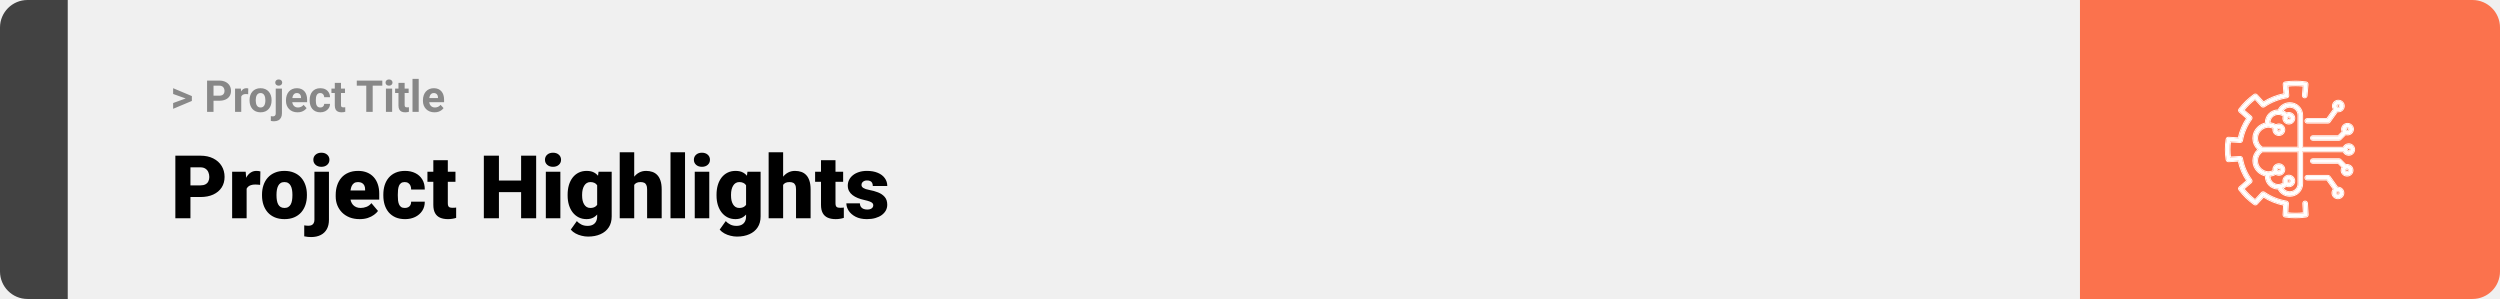
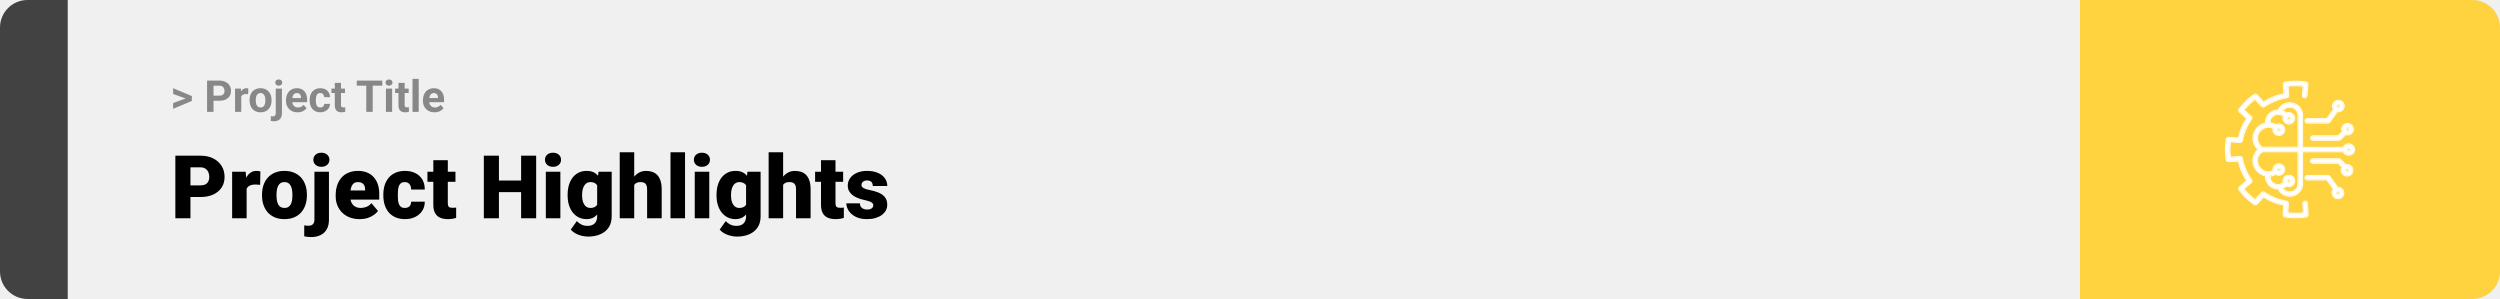
<svg xmlns="http://www.w3.org/2000/svg" width="1363" height="163" viewBox="0 0 1363 163" fill="none">
  <path d="M0 15C0 6.716 6.716 0 15 0H37V163H15C6.716 163 0 156.284 0 148V15Z" fill="#424242" />
  <rect width="1097" height="163" transform="translate(37)" fill="#F0F0F0" />
  <path d="M101.906 53.922L94.394 51.238V48.086L104.602 52.375V54.637L101.906 53.922ZM94.394 56.172L101.918 53.43L104.602 52.785V55.035L94.394 59.324V56.172ZM119.543 54.918H115.195V52.176H119.543C120.215 52.176 120.762 52.066 121.184 51.848C121.605 51.621 121.914 51.309 122.109 50.91C122.305 50.512 122.402 50.062 122.402 49.562C122.402 49.055 122.305 48.582 122.109 48.145C121.914 47.707 121.605 47.355 121.184 47.09C120.762 46.824 120.215 46.691 119.543 46.691H116.414V61H112.898V43.938H119.543C120.879 43.938 122.023 44.18 122.977 44.664C123.938 45.141 124.672 45.801 125.18 46.645C125.688 47.488 125.941 48.453 125.941 49.539C125.941 50.641 125.688 51.594 125.18 52.398C124.672 53.203 123.938 53.824 122.977 54.262C122.023 54.699 120.879 54.918 119.543 54.918ZM131.531 51.086V61H128.156V48.32H131.332L131.531 51.086ZM135.352 48.238L135.293 51.367C135.129 51.344 134.93 51.324 134.695 51.309C134.469 51.285 134.262 51.273 134.074 51.273C133.598 51.273 133.184 51.336 132.832 51.461C132.488 51.578 132.199 51.754 131.965 51.988C131.738 52.223 131.566 52.508 131.449 52.844C131.34 53.18 131.277 53.562 131.262 53.992L130.582 53.781C130.582 52.961 130.664 52.207 130.828 51.52C130.992 50.824 131.23 50.219 131.543 49.703C131.863 49.188 132.254 48.789 132.715 48.508C133.176 48.227 133.703 48.086 134.297 48.086C134.484 48.086 134.676 48.102 134.871 48.133C135.066 48.156 135.227 48.191 135.352 48.238ZM136.055 54.789V54.543C136.055 53.613 136.188 52.758 136.453 51.977C136.719 51.188 137.105 50.504 137.613 49.926C138.121 49.348 138.746 48.898 139.488 48.578C140.23 48.25 141.082 48.086 142.043 48.086C143.004 48.086 143.859 48.25 144.609 48.578C145.359 48.898 145.988 49.348 146.496 49.926C147.012 50.504 147.402 51.188 147.668 51.977C147.934 52.758 148.066 53.613 148.066 54.543V54.789C148.066 55.711 147.934 56.566 147.668 57.355C147.402 58.137 147.012 58.82 146.496 59.406C145.988 59.984 145.363 60.434 144.621 60.754C143.879 61.074 143.027 61.234 142.066 61.234C141.105 61.234 140.25 61.074 139.5 60.754C138.758 60.434 138.129 59.984 137.613 59.406C137.105 58.82 136.719 58.137 136.453 57.355C136.188 56.566 136.055 55.711 136.055 54.789ZM139.43 54.543V54.789C139.43 55.32 139.477 55.816 139.57 56.277C139.664 56.738 139.812 57.145 140.016 57.496C140.227 57.84 140.5 58.109 140.836 58.305C141.172 58.5 141.582 58.598 142.066 58.598C142.535 58.598 142.938 58.5 143.273 58.305C143.609 58.109 143.879 57.84 144.082 57.496C144.285 57.145 144.434 56.738 144.527 56.277C144.629 55.816 144.68 55.32 144.68 54.789V54.543C144.68 54.027 144.629 53.543 144.527 53.09C144.434 52.629 144.281 52.223 144.07 51.871C143.867 51.512 143.598 51.23 143.262 51.027C142.926 50.824 142.52 50.723 142.043 50.723C141.566 50.723 141.16 50.824 140.824 51.027C140.496 51.23 140.227 51.512 140.016 51.871C139.812 52.223 139.664 52.629 139.57 53.09C139.477 53.543 139.43 54.027 139.43 54.543ZM150.328 48.32H153.715V61.762C153.715 62.699 153.543 63.492 153.199 64.141C152.855 64.789 152.359 65.281 151.711 65.617C151.062 65.953 150.277 66.121 149.355 66.121C149.066 66.121 148.785 66.106 148.512 66.074C148.23 66.043 147.941 65.992 147.645 65.922L147.656 63.332C147.844 63.363 148.027 63.387 148.207 63.402C148.379 63.426 148.555 63.438 148.734 63.438C149.086 63.438 149.379 63.379 149.613 63.262C149.848 63.145 150.023 62.961 150.141 62.711C150.266 62.469 150.328 62.152 150.328 61.762V48.32ZM150.059 45.016C150.059 44.523 150.23 44.117 150.574 43.797C150.926 43.477 151.387 43.316 151.957 43.316C152.535 43.316 152.996 43.477 153.34 43.797C153.684 44.117 153.855 44.523 153.855 45.016C153.855 45.508 153.684 45.914 153.34 46.234C152.996 46.555 152.535 46.715 151.957 46.715C151.387 46.715 150.926 46.555 150.574 46.234C150.23 45.914 150.059 45.508 150.059 45.016ZM162.234 61.234C161.25 61.234 160.367 61.078 159.586 60.766C158.805 60.445 158.141 60.004 157.594 59.441C157.055 58.879 156.641 58.227 156.352 57.484C156.062 56.734 155.918 55.938 155.918 55.094V54.625C155.918 53.664 156.055 52.785 156.328 51.988C156.602 51.191 156.992 50.5 157.5 49.914C158.016 49.328 158.641 48.879 159.375 48.566C160.109 48.246 160.938 48.086 161.859 48.086C162.758 48.086 163.555 48.234 164.25 48.531C164.945 48.828 165.527 49.25 165.996 49.797C166.473 50.344 166.832 51 167.074 51.766C167.316 52.523 167.438 53.367 167.438 54.297V55.703H157.359V53.453H164.121V53.195C164.121 52.727 164.035 52.309 163.863 51.941C163.699 51.566 163.449 51.27 163.113 51.051C162.777 50.832 162.348 50.723 161.824 50.723C161.379 50.723 160.996 50.82 160.676 51.016C160.355 51.211 160.094 51.484 159.891 51.836C159.695 52.188 159.547 52.602 159.445 53.078C159.352 53.547 159.305 54.062 159.305 54.625V55.094C159.305 55.602 159.375 56.07 159.516 56.5C159.664 56.93 159.871 57.301 160.137 57.613C160.41 57.926 160.738 58.168 161.121 58.34C161.512 58.512 161.953 58.598 162.445 58.598C163.055 58.598 163.621 58.48 164.145 58.246C164.676 58.004 165.133 57.641 165.516 57.156L167.156 58.938C166.891 59.32 166.527 59.688 166.066 60.039C165.613 60.391 165.066 60.68 164.426 60.906C163.785 61.125 163.055 61.234 162.234 61.234ZM174.598 58.598C175.012 58.598 175.379 58.52 175.699 58.363C176.02 58.199 176.27 57.973 176.449 57.684C176.637 57.387 176.734 57.039 176.742 56.641H179.918C179.91 57.531 179.672 58.324 179.203 59.02C178.734 59.707 178.105 60.25 177.316 60.648C176.527 61.039 175.645 61.234 174.668 61.234C173.684 61.234 172.824 61.07 172.09 60.742C171.363 60.414 170.758 59.961 170.273 59.383C169.789 58.797 169.426 58.117 169.184 57.344C168.941 56.562 168.82 55.727 168.82 54.836V54.496C168.82 53.598 168.941 52.762 169.184 51.988C169.426 51.207 169.789 50.527 170.273 49.949C170.758 49.363 171.363 48.906 172.09 48.578C172.816 48.25 173.668 48.086 174.645 48.086C175.684 48.086 176.594 48.285 177.375 48.684C178.164 49.082 178.781 49.652 179.227 50.395C179.68 51.129 179.91 52 179.918 53.008H176.742C176.734 52.586 176.645 52.203 176.473 51.859C176.309 51.516 176.066 51.242 175.746 51.039C175.434 50.828 175.047 50.723 174.586 50.723C174.094 50.723 173.691 50.828 173.379 51.039C173.066 51.242 172.824 51.523 172.652 51.883C172.48 52.234 172.359 52.637 172.289 53.09C172.227 53.535 172.195 54.004 172.195 54.496V54.836C172.195 55.328 172.227 55.801 172.289 56.254C172.352 56.707 172.469 57.109 172.641 57.461C172.82 57.812 173.066 58.09 173.379 58.293C173.691 58.496 174.098 58.598 174.598 58.598ZM188.086 48.32V50.711H180.703V48.32H188.086ZM182.531 45.191H185.906V57.18C185.906 57.547 185.953 57.828 186.047 58.023C186.148 58.219 186.297 58.355 186.492 58.434C186.688 58.504 186.934 58.539 187.23 58.539C187.441 58.539 187.629 58.531 187.793 58.516C187.965 58.492 188.109 58.469 188.227 58.445L188.238 60.93C187.949 61.023 187.637 61.098 187.301 61.152C186.965 61.207 186.594 61.234 186.188 61.234C185.445 61.234 184.797 61.113 184.242 60.871C183.695 60.621 183.273 60.223 182.977 59.676C182.68 59.129 182.531 58.41 182.531 57.52V45.191ZM203.191 43.938V61H199.688V43.938H203.191ZM208.441 43.938V46.691H194.52V43.938H208.441ZM213.797 48.32V61H210.41V48.32H213.797ZM210.199 45.016C210.199 44.523 210.371 44.117 210.715 43.797C211.059 43.477 211.52 43.316 212.098 43.316C212.668 43.316 213.125 43.477 213.469 43.797C213.82 44.117 213.996 44.523 213.996 45.016C213.996 45.508 213.82 45.914 213.469 46.234C213.125 46.555 212.668 46.715 212.098 46.715C211.52 46.715 211.059 46.555 210.715 46.234C210.371 45.914 210.199 45.508 210.199 45.016ZM222.797 48.32V50.711H215.414V48.32H222.797ZM217.242 45.191H220.617V57.18C220.617 57.547 220.664 57.828 220.758 58.023C220.859 58.219 221.008 58.355 221.203 58.434C221.398 58.504 221.645 58.539 221.941 58.539C222.152 58.539 222.34 58.531 222.504 58.516C222.676 58.492 222.82 58.469 222.938 58.445L222.949 60.93C222.66 61.023 222.348 61.098 222.012 61.152C221.676 61.207 221.305 61.234 220.898 61.234C220.156 61.234 219.508 61.113 218.953 60.871C218.406 60.621 217.984 60.223 217.688 59.676C217.391 59.129 217.242 58.41 217.242 57.52V45.191ZM228.281 43V61H224.895V43H228.281ZM236.906 61.234C235.922 61.234 235.039 61.078 234.258 60.766C233.477 60.445 232.812 60.004 232.266 59.441C231.727 58.879 231.312 58.227 231.023 57.484C230.734 56.734 230.59 55.938 230.59 55.094V54.625C230.59 53.664 230.727 52.785 231 51.988C231.273 51.191 231.664 50.5 232.172 49.914C232.688 49.328 233.312 48.879 234.047 48.566C234.781 48.246 235.609 48.086 236.531 48.086C237.43 48.086 238.227 48.234 238.922 48.531C239.617 48.828 240.199 49.25 240.668 49.797C241.145 50.344 241.504 51 241.746 51.766C241.988 52.523 242.109 53.367 242.109 54.297V55.703H232.031V53.453H238.793V53.195C238.793 52.727 238.707 52.309 238.535 51.941C238.371 51.566 238.121 51.27 237.785 51.051C237.449 50.832 237.02 50.723 236.496 50.723C236.051 50.723 235.668 50.82 235.348 51.016C235.027 51.211 234.766 51.484 234.562 51.836C234.367 52.188 234.219 52.602 234.117 53.078C234.023 53.547 233.977 54.062 233.977 54.625V55.094C233.977 55.602 234.047 56.07 234.188 56.5C234.336 56.93 234.543 57.301 234.809 57.613C235.082 57.926 235.41 58.168 235.793 58.34C236.184 58.512 236.625 58.598 237.117 58.598C237.727 58.598 238.293 58.48 238.816 58.246C239.348 58.004 239.805 57.641 240.188 57.156L241.828 58.938C241.562 59.32 241.199 59.688 240.738 60.039C240.285 60.391 239.738 60.68 239.098 60.906C238.457 61.125 237.727 61.234 236.906 61.234Z" fill="#888888" />
  <path d="M109.219 107.422H100.734V101.07H109.219C110.375 101.07 111.312 100.875 112.031 100.484C112.75 100.094 113.273 99.555 113.602 98.867C113.945 98.164 114.117 97.375 114.117 96.5C114.117 95.562 113.945 94.695 113.602 93.898C113.273 93.102 112.75 92.461 112.031 91.977C111.312 91.477 110.375 91.227 109.219 91.227H103.828V119H95.602V84.875H109.219C111.953 84.875 114.305 85.375 116.273 86.375C118.258 87.375 119.781 88.75 120.844 90.5C121.906 92.234 122.438 94.219 122.438 96.453C122.438 98.656 121.906 100.578 120.844 102.219C119.781 103.859 118.258 105.141 116.273 106.062C114.305 106.969 111.953 107.422 109.219 107.422ZM134.461 99.922V119H126.562V93.641H133.945L134.461 99.922ZM141.961 93.453L141.82 100.789C141.508 100.758 141.086 100.719 140.555 100.672C140.023 100.625 139.578 100.602 139.219 100.602C138.297 100.602 137.5 100.711 136.828 100.93C136.172 101.133 135.625 101.445 135.188 101.867C134.766 102.273 134.453 102.789 134.25 103.414C134.062 104.039 133.977 104.766 133.992 105.594L132.562 104.656C132.562 102.953 132.727 101.406 133.055 100.016C133.398 98.609 133.883 97.398 134.508 96.383C135.133 95.352 135.891 94.562 136.781 94.016C137.672 93.453 138.672 93.172 139.781 93.172C140.172 93.172 140.555 93.195 140.93 93.242C141.32 93.289 141.664 93.359 141.961 93.453ZM142.852 106.578V106.086C142.852 104.227 143.117 102.516 143.648 100.953C144.18 99.375 144.961 98.008 145.992 96.852C147.023 95.695 148.297 94.797 149.812 94.156C151.328 93.5 153.078 93.172 155.062 93.172C157.062 93.172 158.82 93.5 160.336 94.156C161.867 94.797 163.148 95.695 164.18 96.852C165.211 98.008 165.992 99.375 166.523 100.953C167.055 102.516 167.32 104.227 167.32 106.086V106.578C167.32 108.422 167.055 110.133 166.523 111.711C165.992 113.273 165.211 114.641 164.18 115.812C163.148 116.969 161.875 117.867 160.359 118.508C158.844 119.148 157.094 119.469 155.109 119.469C153.125 119.469 151.367 119.148 149.836 118.508C148.305 117.867 147.023 116.969 145.992 115.812C144.961 114.641 144.18 113.273 143.648 111.711C143.117 110.133 142.852 108.422 142.852 106.578ZM150.75 106.086V106.578C150.75 107.531 150.82 108.422 150.961 109.25C151.102 110.078 151.336 110.805 151.664 111.43C151.992 112.039 152.438 112.516 153 112.859C153.562 113.203 154.266 113.375 155.109 113.375C155.938 113.375 156.625 113.203 157.172 112.859C157.734 112.516 158.18 112.039 158.508 111.43C158.836 110.805 159.07 110.078 159.211 109.25C159.352 108.422 159.422 107.531 159.422 106.578V106.086C159.422 105.164 159.352 104.297 159.211 103.484C159.07 102.656 158.836 101.93 158.508 101.305C158.18 100.664 157.734 100.164 157.172 99.805C156.609 99.445 155.906 99.266 155.062 99.266C154.234 99.266 153.539 99.445 152.977 99.805C152.43 100.164 151.992 100.664 151.664 101.305C151.336 101.93 151.102 102.656 150.961 103.484C150.82 104.297 150.75 105.164 150.75 106.086ZM171.422 93.641H179.344V119.82C179.344 121.852 178.953 123.562 178.172 124.953C177.391 126.359 176.273 127.422 174.82 128.141C173.367 128.875 171.633 129.242 169.617 129.242C168.945 129.242 168.328 129.211 167.766 129.148C167.188 129.102 166.555 129 165.867 128.844V122.867C166.273 122.93 166.648 122.977 166.992 123.008C167.336 123.055 167.711 123.078 168.117 123.078C168.836 123.078 169.438 122.961 169.922 122.727C170.406 122.492 170.773 122.133 171.023 121.648C171.289 121.164 171.422 120.555 171.422 119.82V93.641ZM170.836 87.102C170.836 85.977 171.242 85.055 172.055 84.336C172.867 83.617 173.922 83.258 175.219 83.258C176.516 83.258 177.57 83.617 178.383 84.336C179.195 85.055 179.602 85.977 179.602 87.102C179.602 88.227 179.195 89.148 178.383 89.867C177.57 90.586 176.516 90.945 175.219 90.945C173.922 90.945 172.867 90.586 172.055 89.867C171.242 89.148 170.836 88.227 170.836 87.102ZM196.102 119.469C194.039 119.469 192.195 119.148 190.57 118.508C188.945 117.852 187.57 116.953 186.445 115.812C185.336 114.672 184.484 113.359 183.891 111.875C183.312 110.391 183.023 108.82 183.023 107.164V106.273C183.023 104.414 183.281 102.695 183.797 101.117C184.312 99.523 185.078 98.133 186.094 96.945C187.109 95.758 188.383 94.836 189.914 94.18C191.445 93.508 193.227 93.172 195.258 93.172C197.055 93.172 198.664 93.461 200.086 94.039C201.508 94.617 202.711 95.445 203.695 96.523C204.695 97.602 205.453 98.906 205.969 100.438C206.5 101.969 206.766 103.688 206.766 105.594V108.805H186.047V103.859H199.055V103.25C199.07 102.406 198.922 101.688 198.609 101.094C198.312 100.5 197.875 100.047 197.297 99.734C196.719 99.422 196.016 99.266 195.188 99.266C194.328 99.266 193.617 99.453 193.055 99.828C192.508 100.203 192.078 100.719 191.766 101.375C191.469 102.016 191.258 102.758 191.133 103.602C191.008 104.445 190.945 105.336 190.945 106.273V107.164C190.945 108.102 191.07 108.953 191.32 109.719C191.586 110.484 191.961 111.141 192.445 111.688C192.945 112.219 193.539 112.633 194.227 112.93C194.93 113.227 195.727 113.375 196.617 113.375C197.695 113.375 198.758 113.172 199.805 112.766C200.852 112.359 201.75 111.688 202.5 110.75L206.086 115.016C205.57 115.75 204.836 116.461 203.883 117.148C202.945 117.836 201.82 118.398 200.508 118.836C199.195 119.258 197.727 119.469 196.102 119.469ZM220.688 113.375C221.422 113.375 222.047 113.242 222.562 112.977C223.094 112.695 223.492 112.305 223.758 111.805C224.039 111.289 224.172 110.672 224.156 109.953H231.586C231.602 111.859 231.133 113.531 230.18 114.969C229.242 116.391 227.961 117.5 226.336 118.297C224.727 119.078 222.906 119.469 220.875 119.469C218.891 119.469 217.156 119.148 215.672 118.508C214.188 117.852 212.945 116.945 211.945 115.789C210.961 114.617 210.219 113.25 209.719 111.688C209.234 110.125 208.992 108.43 208.992 106.602V106.062C208.992 104.234 209.234 102.539 209.719 100.977C210.219 99.398 210.961 98.031 211.945 96.875C212.945 95.703 214.18 94.797 215.648 94.156C217.133 93.5 218.859 93.172 220.828 93.172C222.938 93.172 224.797 93.57 226.406 94.367C228.031 95.164 229.305 96.32 230.227 97.836C231.148 99.352 231.602 101.188 231.586 103.344H224.156C224.172 102.578 224.055 101.891 223.805 101.281C223.555 100.672 223.164 100.188 222.633 99.828C222.117 99.453 221.453 99.266 220.641 99.266C219.828 99.266 219.172 99.445 218.672 99.805C218.172 100.164 217.789 100.664 217.523 101.305C217.273 101.93 217.102 102.648 217.008 103.461C216.93 104.273 216.891 105.141 216.891 106.062V106.602C216.891 107.539 216.93 108.422 217.008 109.25C217.102 110.062 217.281 110.781 217.547 111.406C217.812 112.016 218.195 112.5 218.695 112.859C219.195 113.203 219.859 113.375 220.688 113.375ZM248.32 93.641V99.125H233.039V93.641H248.32ZM236.25 87.336H244.148V110.727C244.148 111.398 244.227 111.922 244.383 112.297C244.539 112.656 244.805 112.914 245.18 113.07C245.57 113.211 246.086 113.281 246.727 113.281C247.18 113.281 247.555 113.273 247.852 113.258C248.148 113.227 248.43 113.188 248.695 113.141V118.789C248.023 119.008 247.32 119.172 246.586 119.281C245.852 119.406 245.07 119.469 244.242 119.469C242.555 119.469 241.109 119.203 239.906 118.672C238.719 118.141 237.812 117.305 237.188 116.164C236.562 115.023 236.25 113.539 236.25 111.711V87.336ZM286.781 98.422V104.75H269.273V98.422H286.781ZM272.016 84.875V119H263.789V84.875H272.016ZM292.312 84.875V119H284.109V84.875H292.312ZM305.508 93.641V119H297.586V93.641H305.508ZM297.117 87.102C297.117 85.977 297.523 85.055 298.336 84.336C299.148 83.617 300.203 83.258 301.5 83.258C302.797 83.258 303.852 83.617 304.664 84.336C305.477 85.055 305.883 85.977 305.883 87.102C305.883 88.227 305.477 89.148 304.664 89.867C303.852 90.586 302.797 90.945 301.5 90.945C300.203 90.945 299.148 90.586 298.336 89.867C297.523 89.148 297.117 88.227 297.117 87.102ZM326.32 93.641H333.492V118.016C333.492 120.359 332.953 122.344 331.875 123.969C330.797 125.609 329.289 126.852 327.352 127.695C325.43 128.555 323.18 128.984 320.602 128.984C319.461 128.984 318.297 128.836 317.109 128.539C315.922 128.258 314.812 127.836 313.781 127.273C312.75 126.711 311.883 126.016 311.18 125.188L314.484 120.547C315.125 121.266 315.93 121.875 316.898 122.375C317.867 122.891 319.008 123.148 320.32 123.148C321.461 123.148 322.414 122.945 323.18 122.539C323.961 122.133 324.555 121.539 324.961 120.758C325.367 119.992 325.57 119.062 325.57 117.969V99.641L326.32 93.641ZM309.469 106.625V106.133C309.469 104.211 309.703 102.461 310.172 100.883C310.656 99.289 311.344 97.922 312.234 96.781C313.141 95.625 314.234 94.734 315.516 94.109C316.797 93.484 318.242 93.172 319.852 93.172C321.586 93.172 323.008 93.508 324.117 94.18C325.242 94.836 326.141 95.758 326.812 96.945C327.5 98.133 328.031 99.523 328.406 101.117C328.797 102.695 329.125 104.398 329.391 106.227V106.812C329.125 108.531 328.758 110.156 328.289 111.688C327.836 113.203 327.242 114.547 326.508 115.719C325.773 116.891 324.852 117.812 323.742 118.484C322.648 119.141 321.336 119.469 319.805 119.469C318.211 119.469 316.773 119.148 315.492 118.508C314.227 117.867 313.141 116.969 312.234 115.812C311.344 114.656 310.656 113.297 310.172 111.734C309.703 110.172 309.469 108.469 309.469 106.625ZM317.367 106.133V106.625C317.367 107.578 317.453 108.461 317.625 109.273C317.812 110.086 318.094 110.805 318.469 111.43C318.844 112.039 319.305 112.516 319.852 112.859C320.414 113.203 321.07 113.375 321.82 113.375C322.961 113.375 323.883 113.133 324.586 112.648C325.289 112.164 325.797 111.477 326.109 110.586C326.422 109.695 326.555 108.648 326.508 107.445V105.594C326.539 104.562 326.469 103.656 326.297 102.875C326.125 102.078 325.852 101.414 325.477 100.883C325.117 100.352 324.633 99.953 324.023 99.688C323.43 99.406 322.711 99.266 321.867 99.266C321.133 99.266 320.484 99.438 319.922 99.781C319.359 100.125 318.891 100.609 318.516 101.234C318.141 101.844 317.852 102.57 317.648 103.414C317.461 104.242 317.367 105.148 317.367 106.133ZM345.773 83V119H337.875V83H345.773ZM344.836 105.453L342.984 105.5C342.984 103.719 343.203 102.078 343.641 100.578C344.078 99.078 344.703 97.773 345.516 96.664C346.328 95.555 347.305 94.695 348.445 94.086C349.586 93.477 350.852 93.172 352.242 93.172C353.492 93.172 354.633 93.352 355.664 93.711C356.711 94.07 357.609 94.648 358.359 95.445C359.125 96.242 359.711 97.281 360.117 98.562C360.539 99.844 360.75 101.406 360.75 103.25V119H352.805V103.203C352.805 102.172 352.656 101.375 352.359 100.812C352.078 100.234 351.672 99.836 351.141 99.617C350.609 99.383 349.961 99.266 349.195 99.266C348.273 99.266 347.523 99.422 346.945 99.734C346.367 100.047 345.922 100.484 345.609 101.047C345.312 101.594 345.109 102.242 345 102.992C344.891 103.742 344.836 104.562 344.836 105.453ZM373.477 83V119H365.555V83H373.477ZM386.695 93.641V119H378.773V93.641H386.695ZM378.305 87.102C378.305 85.977 378.711 85.055 379.523 84.336C380.336 83.617 381.391 83.258 382.688 83.258C383.984 83.258 385.039 83.617 385.852 84.336C386.664 85.055 387.07 85.977 387.07 87.102C387.07 88.227 386.664 89.148 385.852 89.867C385.039 90.586 383.984 90.945 382.688 90.945C381.391 90.945 380.336 90.586 379.523 89.867C378.711 89.148 378.305 88.227 378.305 87.102ZM407.508 93.641H414.68V118.016C414.68 120.359 414.141 122.344 413.062 123.969C411.984 125.609 410.477 126.852 408.539 127.695C406.617 128.555 404.367 128.984 401.789 128.984C400.648 128.984 399.484 128.836 398.297 128.539C397.109 128.258 396 127.836 394.969 127.273C393.938 126.711 393.07 126.016 392.367 125.188L395.672 120.547C396.312 121.266 397.117 121.875 398.086 122.375C399.055 122.891 400.195 123.148 401.508 123.148C402.648 123.148 403.602 122.945 404.367 122.539C405.148 122.133 405.742 121.539 406.148 120.758C406.555 119.992 406.758 119.062 406.758 117.969V99.641L407.508 93.641ZM390.656 106.625V106.133C390.656 104.211 390.891 102.461 391.359 100.883C391.844 99.289 392.531 97.922 393.422 96.781C394.328 95.625 395.422 94.734 396.703 94.109C397.984 93.484 399.43 93.172 401.039 93.172C402.773 93.172 404.195 93.508 405.305 94.18C406.43 94.836 407.328 95.758 408 96.945C408.688 98.133 409.219 99.523 409.594 101.117C409.984 102.695 410.312 104.398 410.578 106.227V106.812C410.312 108.531 409.945 110.156 409.477 111.688C409.023 113.203 408.43 114.547 407.695 115.719C406.961 116.891 406.039 117.812 404.93 118.484C403.836 119.141 402.523 119.469 400.992 119.469C399.398 119.469 397.961 119.148 396.68 118.508C395.414 117.867 394.328 116.969 393.422 115.812C392.531 114.656 391.844 113.297 391.359 111.734C390.891 110.172 390.656 108.469 390.656 106.625ZM398.555 106.133V106.625C398.555 107.578 398.641 108.461 398.812 109.273C399 110.086 399.281 110.805 399.656 111.43C400.031 112.039 400.492 112.516 401.039 112.859C401.602 113.203 402.258 113.375 403.008 113.375C404.148 113.375 405.07 113.133 405.773 112.648C406.477 112.164 406.984 111.477 407.297 110.586C407.609 109.695 407.742 108.648 407.695 107.445V105.594C407.727 104.562 407.656 103.656 407.484 102.875C407.312 102.078 407.039 101.414 406.664 100.883C406.305 100.352 405.82 99.953 405.211 99.688C404.617 99.406 403.898 99.266 403.055 99.266C402.32 99.266 401.672 99.438 401.109 99.781C400.547 100.125 400.078 100.609 399.703 101.234C399.328 101.844 399.039 102.57 398.836 103.414C398.648 104.242 398.555 105.148 398.555 106.133ZM426.961 83V119H419.062V83H426.961ZM426.023 105.453L424.172 105.5C424.172 103.719 424.391 102.078 424.828 100.578C425.266 99.078 425.891 97.773 426.703 96.664C427.516 95.555 428.492 94.695 429.633 94.086C430.773 93.477 432.039 93.172 433.43 93.172C434.68 93.172 435.82 93.352 436.852 93.711C437.898 94.07 438.797 94.648 439.547 95.445C440.312 96.242 440.898 97.281 441.305 98.562C441.727 99.844 441.938 101.406 441.938 103.25V119H433.992V103.203C433.992 102.172 433.844 101.375 433.547 100.812C433.266 100.234 432.859 99.836 432.328 99.617C431.797 99.383 431.148 99.266 430.383 99.266C429.461 99.266 428.711 99.422 428.133 99.734C427.555 100.047 427.109 100.484 426.797 101.047C426.5 101.594 426.297 102.242 426.188 102.992C426.078 103.742 426.023 104.562 426.023 105.453ZM459.68 93.641V99.125H444.398V93.641H459.68ZM447.609 87.336H455.508V110.727C455.508 111.398 455.586 111.922 455.742 112.297C455.898 112.656 456.164 112.914 456.539 113.07C456.93 113.211 457.445 113.281 458.086 113.281C458.539 113.281 458.914 113.273 459.211 113.258C459.508 113.227 459.789 113.188 460.055 113.141V118.789C459.383 119.008 458.68 119.172 457.945 119.281C457.211 119.406 456.43 119.469 455.602 119.469C453.914 119.469 452.469 119.203 451.266 118.672C450.078 118.141 449.172 117.305 448.547 116.164C447.922 115.023 447.609 113.539 447.609 111.711V87.336ZM476.109 111.875C476.109 111.438 475.961 111.062 475.664 110.75C475.383 110.422 474.883 110.125 474.164 109.859C473.445 109.578 472.438 109.297 471.141 109.016C469.906 108.75 468.742 108.398 467.648 107.961C466.57 107.523 465.625 106.992 464.812 106.367C464 105.742 463.359 105 462.891 104.141C462.438 103.281 462.211 102.297 462.211 101.188C462.211 100.109 462.438 99.094 462.891 98.141C463.359 97.172 464.039 96.32 464.93 95.586C465.836 94.836 466.938 94.25 468.234 93.828C469.531 93.391 471.008 93.172 472.664 93.172C474.945 93.172 476.914 93.523 478.57 94.227C480.227 94.914 481.5 95.883 482.391 97.133C483.297 98.367 483.75 99.797 483.75 101.422H475.852C475.852 100.781 475.742 100.234 475.523 99.781C475.32 99.328 474.984 98.984 474.516 98.75C474.047 98.5 473.422 98.375 472.641 98.375C472.094 98.375 471.594 98.477 471.141 98.68C470.703 98.883 470.352 99.164 470.086 99.523C469.82 99.883 469.688 100.305 469.688 100.789C469.688 101.133 469.766 101.445 469.922 101.727C470.094 101.992 470.352 102.242 470.695 102.477C471.039 102.695 471.477 102.898 472.008 103.086C472.539 103.258 473.18 103.414 473.93 103.555C475.633 103.867 477.227 104.312 478.711 104.891C480.195 105.469 481.398 106.289 482.32 107.352C483.258 108.414 483.727 109.844 483.727 111.641C483.727 112.766 483.469 113.805 482.953 114.758C482.438 115.695 481.695 116.523 480.727 117.242C479.758 117.945 478.594 118.492 477.234 118.883C475.875 119.273 474.344 119.469 472.641 119.469C470.219 119.469 468.172 119.039 466.5 118.18C464.828 117.305 463.562 116.211 462.703 114.898C461.859 113.57 461.438 112.227 461.438 110.867H468.797C468.828 111.648 469.016 112.289 469.359 112.789C469.719 113.289 470.195 113.656 470.789 113.891C471.383 114.125 472.07 114.242 472.852 114.242C473.57 114.242 474.164 114.141 474.633 113.938C475.117 113.734 475.484 113.461 475.734 113.117C475.984 112.758 476.109 112.344 476.109 111.875Z" fill="black" />
-   <path d="M1134 0H1348C1356.28 0 1363 6.716 1363 15V148C1363 156.284 1356.28 163 1348 163H1134V0Z" fill="#FB724D" />
+   <path d="M1134 0H1348C1356.28 0 1363 6.716 1363 15V148C1363 156.284 1356.28 163 1348 163H1134V0Z" fill="#FFD23F" />
  <mask id="path-5-outside-1_3_82" maskUnits="userSpaceOnUse" x="1212.5" y="43.5" width="72" height="76" fill="black">
    <rect fill="white" x="1212.5" y="43.5" width="72" height="76" />
    <path d="M1257.78 110.795L1258.17 117.033C1258.2 117.55 1257.82 118.005 1257.3 118.082C1255.41 118.359 1253.48 118.5 1251.56 118.5C1249.65 118.5 1247.72 118.359 1245.83 118.082C1245.3 118.005 1244.93 117.55 1244.96 117.033L1245.29 111.677C1241.26 110.891 1237.48 109.371 1234.05 107.148L1230.39 111.163C1230.04 111.55 1229.44 111.612 1229.01 111.305C1225.91 109.088 1223.19 106.436 1220.9 103.423C1220.59 103.006 1220.65 102.425 1221.05 102.081L1225.18 98.523C1222.89 95.186 1221.33 91.519 1220.52 87.599L1215.01 87.921C1214.48 87.953 1214.01 87.584 1213.93 87.072C1213.64 85.241 1213.5 83.366 1213.5 81.499C1213.5 79.632 1213.64 77.757 1213.93 75.925C1214.01 75.413 1214.48 75.037 1215.01 75.077L1220.52 75.399C1221.33 71.48 1222.89 67.813 1225.18 64.475L1221.05 60.917C1220.65 60.573 1220.59 59.992 1220.9 59.575C1223.18 56.565 1225.91 53.913 1229.01 51.693C1229.44 51.386 1230.04 51.448 1230.39 51.834L1234.05 55.85C1237.51 53.619 1241.42 52.054 1245.48 51.284L1245.04 45.974C1245 45.45 1245.38 44.982 1245.92 44.904C1249.64 44.365 1253.49 44.365 1257.21 44.904C1257.75 44.982 1258.13 45.45 1258.09 45.974L1257.57 52.189C1257.52 52.74 1257.02 53.15 1256.46 53.105C1255.89 53.06 1255.47 52.578 1255.52 52.027L1255.96 46.757C1253.05 46.413 1250.08 46.413 1247.17 46.757L1247.61 52.027C1247.66 52.546 1247.28 53.011 1246.75 53.095C1242.36 53.791 1238.12 55.484 1234.48 57.99C1234.05 58.285 1233.46 58.218 1233.11 57.837L1229.48 53.854C1227.1 55.651 1224.97 57.725 1223.12 60.034L1227.22 63.565C1227.61 63.904 1227.68 64.475 1227.38 64.891C1224.81 68.424 1223.12 72.369 1222.38 76.619C1222.29 77.122 1221.82 77.48 1221.3 77.448L1215.84 77.129C1215.65 78.572 1215.56 80.038 1215.56 81.499C1215.56 82.96 1215.65 84.426 1215.84 85.869L1221.3 85.549C1221.82 85.516 1222.29 85.877 1222.38 86.379C1223.12 90.63 1224.81 94.576 1227.38 98.108C1227.68 98.524 1227.61 99.095 1227.22 99.434L1223.12 102.964C1224.97 105.276 1227.11 107.349 1229.48 109.144L1233.11 105.161C1233.46 104.779 1234.05 104.713 1234.48 105.008C1238.11 107.508 1242.17 109.143 1246.54 109.869C1247.06 109.955 1247.43 110.406 1247.4 110.915L1247.07 116.229C1250.04 116.589 1253.09 116.589 1256.06 116.229L1255.73 110.915C1255.7 110.363 1256.13 109.89 1256.7 109.857C1257.26 109.827 1257.75 110.244 1257.78 110.795ZM1279.87 67.519C1281.52 67.519 1282.86 68.823 1282.86 70.426C1282.86 72.028 1281.52 73.332 1279.87 73.332C1279.49 73.332 1279.13 73.256 1278.8 73.131L1276 75.947C1275.8 76.142 1275.54 76.252 1275.26 76.252H1260.97C1260.4 76.252 1259.94 75.805 1259.94 75.252C1259.94 74.7 1260.4 74.252 1260.97 74.252H1274.82L1277.25 71.805C1277.02 71.393 1276.88 70.928 1276.88 70.426C1276.88 68.823 1278.22 67.519 1279.87 67.519ZM1278.93 70.426C1278.93 70.926 1279.35 71.332 1279.87 71.332C1280.38 71.332 1280.8 70.926 1280.8 70.426C1280.8 69.926 1280.38 69.52 1279.87 69.52C1279.35 69.52 1278.93 69.926 1278.93 70.426ZM1268.7 64.889L1272.51 59.558C1272.12 59.069 1271.89 58.465 1271.89 57.803C1271.89 56.2 1273.23 54.897 1274.87 54.897C1276.52 54.897 1277.86 56.2 1277.86 57.803C1277.86 59.405 1276.52 60.709 1274.87 60.709C1274.66 60.709 1274.45 60.684 1274.24 60.64L1270.08 66.46C1269.89 66.729 1269.57 66.889 1269.23 66.889H1257.92C1257.35 66.889 1256.89 66.442 1256.89 65.889C1256.89 65.337 1257.35 64.889 1257.92 64.889L1268.7 64.889ZM1273.94 57.803C1273.94 58.303 1274.36 58.709 1274.87 58.709C1275.39 58.709 1275.81 58.303 1275.81 57.803C1275.81 57.303 1275.39 56.897 1274.87 56.897C1274.36 56.897 1273.94 57.303 1273.94 57.803ZM1277.62 105.196C1277.62 106.798 1276.28 108.102 1274.63 108.102C1272.98 108.102 1271.64 106.798 1271.64 105.196C1271.64 104.412 1271.96 103.703 1272.48 103.179L1268.69 97.885H1257.92C1257.35 97.885 1256.89 97.438 1256.89 96.885C1256.89 96.333 1257.35 95.885 1257.92 95.885H1269.23C1269.57 95.885 1269.89 96.046 1270.08 96.314L1274.37 102.315C1274.46 102.307 1274.54 102.289 1274.63 102.289C1276.28 102.289 1277.62 103.593 1277.62 105.196ZM1275.56 105.196C1275.56 104.696 1275.14 104.289 1274.63 104.289C1274.11 104.289 1273.69 104.696 1273.69 105.196C1273.69 105.695 1274.11 106.102 1274.63 106.102C1275.14 106.102 1275.56 105.695 1275.56 105.196ZM1282.61 92.851C1282.61 94.453 1281.27 95.757 1279.62 95.757C1277.97 95.757 1276.63 94.453 1276.63 92.851C1276.63 92.227 1276.84 91.652 1277.18 91.178L1274.82 88.8H1260.97C1260.4 88.8 1259.94 88.353 1259.94 87.8C1259.94 87.248 1260.4 86.8 1260.97 86.8H1275.26C1275.54 86.8 1275.8 86.911 1276 87.106L1278.91 90.036C1279.14 89.982 1279.37 89.944 1279.62 89.944C1281.27 89.944 1282.61 91.248 1282.61 92.851ZM1280.55 92.851C1280.55 92.351 1280.13 91.944 1279.62 91.944C1279.11 91.944 1278.69 92.351 1278.69 92.851C1278.69 93.35 1279.11 93.757 1279.62 93.757C1280.13 93.757 1280.55 93.35 1280.55 92.851ZM1283.5 81.526C1283.5 83.129 1282.16 84.432 1280.51 84.432C1279.22 84.432 1278.14 83.635 1277.71 82.526H1255.16V100.204C1255.16 103.826 1252.13 106.773 1248.41 106.773C1245.68 106.773 1243.27 105.218 1242.21 102.835C1242.17 102.836 1242.13 102.837 1242.08 102.837C1238.36 102.837 1235.33 99.89 1235.33 96.267C1235.33 96.094 1235.33 95.92 1235.35 95.748C1233.74 95.435 1232.22 94.633 1230.98 93.425C1229.39 91.876 1228.51 89.816 1228.51 87.625C1228.51 85.434 1229.39 83.375 1230.98 81.826C1231.1 81.71 1231.23 81.608 1231.36 81.499C1231.23 81.39 1231.1 81.288 1230.98 81.172C1229.39 79.623 1228.51 77.564 1228.51 75.373C1228.51 73.182 1229.39 71.123 1230.98 69.573C1232.22 68.366 1233.74 67.563 1235.35 67.251C1235.33 67.078 1235.33 66.905 1235.33 66.731C1235.33 63.108 1238.36 60.161 1242.08 60.161C1242.13 60.161 1242.17 60.162 1242.21 60.163C1243.27 57.78 1245.68 56.225 1248.41 56.225C1252.13 56.225 1255.16 59.172 1255.16 62.794V80.526H1277.71C1278.14 79.417 1279.22 78.62 1280.51 78.62C1282.16 78.62 1283.5 79.924 1283.5 81.526ZM1232.44 79.758C1232.72 80.036 1233.05 80.279 1233.39 80.499H1253.11V62.794C1253.11 60.275 1251 58.225 1248.41 58.225C1246.68 58.225 1245.14 59.12 1244.32 60.53C1245.15 60.813 1245.92 61.254 1246.59 61.836C1246.6 61.843 1246.6 61.853 1246.61 61.86C1246.99 61.686 1247.42 61.581 1247.87 61.581C1249.51 61.581 1250.86 62.885 1250.86 64.487C1250.86 66.09 1249.51 67.394 1247.87 67.394C1246.22 67.394 1244.88 66.09 1244.88 64.487C1244.88 64.054 1244.98 63.647 1245.16 63.277C1244.3 62.558 1243.22 62.161 1242.08 62.161C1239.49 62.161 1237.38 64.211 1237.38 66.731C1237.38 66.875 1237.4 67.018 1237.41 67.162C1238.63 67.284 1239.8 67.658 1240.85 68.27C1241.31 67.987 1241.85 67.818 1242.43 67.818C1244.08 67.818 1245.42 69.121 1245.42 70.724C1245.42 72.326 1244.08 73.63 1242.43 73.63C1240.78 73.63 1239.44 72.326 1239.44 70.724C1239.44 70.43 1239.5 70.152 1239.58 69.884C1238.66 69.388 1237.63 69.117 1236.55 69.114C1235.06 69.194 1233.6 69.857 1232.44 70.987C1231.23 72.159 1230.57 73.716 1230.57 75.373C1230.57 77.029 1231.23 78.587 1232.44 79.758ZM1241.5 70.724C1241.5 71.224 1241.92 71.63 1242.43 71.63C1242.95 71.63 1243.36 71.224 1243.36 70.724C1243.36 70.224 1242.95 69.818 1242.43 69.818C1241.92 69.818 1241.5 70.224 1241.5 70.724ZM1247.87 65.394C1248.38 65.394 1248.8 64.987 1248.8 64.488C1248.8 63.988 1248.38 63.582 1247.87 63.582C1247.35 63.582 1246.93 63.988 1246.93 64.488C1246.93 64.987 1247.35 65.394 1247.87 65.394ZM1253.11 100.204V82.499H1233.37C1233.03 82.717 1232.72 82.965 1232.44 83.24C1231.23 84.411 1230.57 85.969 1230.57 87.625C1230.57 89.282 1231.23 90.839 1232.44 92.011C1233.6 93.141 1235.06 93.804 1236.55 93.884C1237.61 93.881 1238.63 93.62 1239.54 93.139C1239.48 92.911 1239.44 92.677 1239.44 92.431C1239.44 90.829 1240.78 89.525 1242.43 89.525C1244.08 89.525 1245.42 90.829 1245.42 92.431C1245.42 94.034 1244.08 95.338 1242.43 95.338C1241.79 95.338 1241.2 95.136 1240.71 94.801C1239.7 95.368 1238.58 95.719 1237.41 95.837C1237.4 95.98 1237.38 96.123 1237.38 96.267C1237.38 98.787 1239.49 100.836 1242.08 100.836C1243.19 100.836 1244.26 100.455 1245.1 99.765C1244.96 99.426 1244.88 99.056 1244.88 98.668C1244.88 97.065 1246.22 95.761 1247.87 95.761C1249.51 95.761 1250.86 97.065 1250.86 98.668C1250.86 100.27 1249.51 101.574 1247.87 101.574C1247.37 101.574 1246.91 101.445 1246.5 101.236C1245.85 101.779 1245.11 102.198 1244.32 102.468C1245.14 103.878 1246.68 104.773 1248.41 104.773C1251 104.773 1253.11 102.724 1253.11 100.204ZM1247.87 99.574C1248.38 99.574 1248.8 99.168 1248.8 98.668C1248.8 98.168 1248.38 97.762 1247.87 97.762C1247.35 97.762 1246.93 98.168 1246.93 98.668C1246.93 99.168 1247.35 99.574 1247.87 99.574ZM1242.43 93.338C1242.95 93.338 1243.36 92.931 1243.36 92.432C1243.36 91.932 1242.95 91.525 1242.43 91.525C1241.92 91.525 1241.5 91.932 1241.5 92.432C1241.5 92.599 1241.55 92.754 1241.63 92.889C1241.65 92.909 1241.67 92.925 1241.68 92.946C1241.7 92.969 1241.71 92.993 1241.73 93.017C1241.9 93.211 1242.15 93.338 1242.43 93.338ZM1281.44 81.526C1281.44 81.026 1281.02 80.62 1280.51 80.62C1280 80.62 1279.58 81.026 1279.58 81.526C1279.58 82.026 1280 82.432 1280.51 82.432C1281.02 82.432 1281.44 82.026 1281.44 81.526Z" />
  </mask>
  <path d="M1257.78 110.795L1258.17 117.033C1258.2 117.55 1257.82 118.005 1257.3 118.082C1255.41 118.359 1253.48 118.5 1251.56 118.5C1249.65 118.5 1247.72 118.359 1245.83 118.082C1245.3 118.005 1244.93 117.55 1244.96 117.033L1245.29 111.677C1241.26 110.891 1237.48 109.371 1234.05 107.148L1230.39 111.163C1230.04 111.55 1229.44 111.612 1229.01 111.305C1225.91 109.088 1223.19 106.436 1220.9 103.423C1220.59 103.006 1220.65 102.425 1221.05 102.081L1225.18 98.523C1222.89 95.186 1221.33 91.519 1220.52 87.599L1215.01 87.921C1214.48 87.953 1214.01 87.584 1213.93 87.072C1213.64 85.241 1213.5 83.366 1213.5 81.499C1213.5 79.632 1213.64 77.757 1213.93 75.925C1214.01 75.413 1214.48 75.037 1215.01 75.077L1220.52 75.399C1221.33 71.48 1222.89 67.813 1225.18 64.475L1221.05 60.917C1220.65 60.573 1220.59 59.992 1220.9 59.575C1223.18 56.565 1225.91 53.913 1229.01 51.693C1229.44 51.386 1230.04 51.448 1230.39 51.834L1234.05 55.85C1237.51 53.619 1241.42 52.054 1245.48 51.284L1245.04 45.974C1245 45.45 1245.38 44.982 1245.92 44.904C1249.64 44.365 1253.49 44.365 1257.21 44.904C1257.75 44.982 1258.13 45.45 1258.09 45.974L1257.57 52.189C1257.52 52.74 1257.02 53.15 1256.46 53.105C1255.89 53.06 1255.47 52.578 1255.52 52.027L1255.96 46.757C1253.05 46.413 1250.08 46.413 1247.17 46.757L1247.61 52.027C1247.66 52.546 1247.28 53.011 1246.75 53.095C1242.36 53.791 1238.12 55.484 1234.48 57.99C1234.05 58.285 1233.46 58.218 1233.11 57.837L1229.48 53.854C1227.1 55.651 1224.97 57.725 1223.12 60.034L1227.22 63.565C1227.61 63.904 1227.68 64.475 1227.38 64.891C1224.81 68.424 1223.12 72.369 1222.38 76.619C1222.29 77.122 1221.82 77.48 1221.3 77.448L1215.84 77.129C1215.65 78.572 1215.56 80.038 1215.56 81.499C1215.56 82.96 1215.65 84.426 1215.84 85.869L1221.3 85.549C1221.82 85.516 1222.29 85.877 1222.38 86.379C1223.12 90.63 1224.81 94.576 1227.38 98.108C1227.68 98.524 1227.61 99.095 1227.22 99.434L1223.12 102.964C1224.97 105.276 1227.11 107.349 1229.48 109.144L1233.11 105.161C1233.46 104.779 1234.05 104.713 1234.48 105.008C1238.11 107.508 1242.17 109.143 1246.54 109.869C1247.06 109.955 1247.43 110.406 1247.4 110.915L1247.07 116.229C1250.04 116.589 1253.09 116.589 1256.06 116.229L1255.73 110.915C1255.7 110.363 1256.13 109.89 1256.7 109.857C1257.26 109.827 1257.75 110.244 1257.78 110.795ZM1279.87 67.519C1281.52 67.519 1282.86 68.823 1282.86 70.426C1282.86 72.028 1281.52 73.332 1279.87 73.332C1279.49 73.332 1279.13 73.256 1278.8 73.131L1276 75.947C1275.8 76.142 1275.54 76.252 1275.26 76.252H1260.97C1260.4 76.252 1259.94 75.805 1259.94 75.252C1259.94 74.7 1260.4 74.252 1260.97 74.252H1274.82L1277.25 71.805C1277.02 71.393 1276.88 70.928 1276.88 70.426C1276.88 68.823 1278.22 67.519 1279.87 67.519ZM1278.93 70.426C1278.93 70.926 1279.35 71.332 1279.87 71.332C1280.38 71.332 1280.8 70.926 1280.8 70.426C1280.8 69.926 1280.38 69.52 1279.87 69.52C1279.35 69.52 1278.93 69.926 1278.93 70.426ZM1268.7 64.889L1272.51 59.558C1272.12 59.069 1271.89 58.465 1271.89 57.803C1271.89 56.2 1273.23 54.897 1274.87 54.897C1276.52 54.897 1277.86 56.2 1277.86 57.803C1277.86 59.405 1276.52 60.709 1274.87 60.709C1274.66 60.709 1274.45 60.684 1274.24 60.64L1270.08 66.46C1269.89 66.729 1269.57 66.889 1269.23 66.889H1257.92C1257.35 66.889 1256.89 66.442 1256.89 65.889C1256.89 65.337 1257.35 64.889 1257.92 64.889L1268.7 64.889ZM1273.94 57.803C1273.94 58.303 1274.36 58.709 1274.87 58.709C1275.39 58.709 1275.81 58.303 1275.81 57.803C1275.81 57.303 1275.39 56.897 1274.87 56.897C1274.36 56.897 1273.94 57.303 1273.94 57.803ZM1277.62 105.196C1277.62 106.798 1276.28 108.102 1274.63 108.102C1272.98 108.102 1271.64 106.798 1271.64 105.196C1271.64 104.412 1271.96 103.703 1272.48 103.179L1268.69 97.885H1257.92C1257.35 97.885 1256.89 97.438 1256.89 96.885C1256.89 96.333 1257.35 95.885 1257.92 95.885H1269.23C1269.57 95.885 1269.89 96.046 1270.08 96.314L1274.37 102.315C1274.46 102.307 1274.54 102.289 1274.63 102.289C1276.28 102.289 1277.62 103.593 1277.62 105.196ZM1275.56 105.196C1275.56 104.696 1275.14 104.289 1274.63 104.289C1274.11 104.289 1273.69 104.696 1273.69 105.196C1273.69 105.695 1274.11 106.102 1274.63 106.102C1275.14 106.102 1275.56 105.695 1275.56 105.196ZM1282.61 92.851C1282.61 94.453 1281.27 95.757 1279.62 95.757C1277.97 95.757 1276.63 94.453 1276.63 92.851C1276.63 92.227 1276.84 91.652 1277.18 91.178L1274.82 88.8H1260.97C1260.4 88.8 1259.94 88.353 1259.94 87.8C1259.94 87.248 1260.4 86.8 1260.97 86.8H1275.26C1275.54 86.8 1275.8 86.911 1276 87.106L1278.91 90.036C1279.14 89.982 1279.37 89.944 1279.62 89.944C1281.27 89.944 1282.61 91.248 1282.61 92.851ZM1280.55 92.851C1280.55 92.351 1280.13 91.944 1279.62 91.944C1279.11 91.944 1278.69 92.351 1278.69 92.851C1278.69 93.35 1279.11 93.757 1279.62 93.757C1280.13 93.757 1280.55 93.35 1280.55 92.851ZM1283.5 81.526C1283.5 83.129 1282.16 84.432 1280.51 84.432C1279.22 84.432 1278.14 83.635 1277.71 82.526H1255.16V100.204C1255.16 103.826 1252.13 106.773 1248.41 106.773C1245.68 106.773 1243.27 105.218 1242.21 102.835C1242.17 102.836 1242.13 102.837 1242.08 102.837C1238.36 102.837 1235.33 99.89 1235.33 96.267C1235.33 96.094 1235.33 95.92 1235.35 95.748C1233.74 95.435 1232.22 94.633 1230.98 93.425C1229.39 91.876 1228.51 89.816 1228.51 87.625C1228.51 85.434 1229.39 83.375 1230.98 81.826C1231.1 81.71 1231.23 81.608 1231.36 81.499C1231.23 81.39 1231.1 81.288 1230.98 81.172C1229.39 79.623 1228.51 77.564 1228.51 75.373C1228.51 73.182 1229.39 71.123 1230.98 69.573C1232.22 68.366 1233.74 67.563 1235.35 67.251C1235.33 67.078 1235.33 66.905 1235.33 66.731C1235.33 63.108 1238.36 60.161 1242.08 60.161C1242.13 60.161 1242.17 60.162 1242.21 60.163C1243.27 57.78 1245.68 56.225 1248.41 56.225C1252.13 56.225 1255.16 59.172 1255.16 62.794V80.526H1277.71C1278.14 79.417 1279.22 78.62 1280.51 78.62C1282.16 78.62 1283.5 79.924 1283.5 81.526ZM1232.44 79.758C1232.72 80.036 1233.05 80.279 1233.39 80.499H1253.11V62.794C1253.11 60.275 1251 58.225 1248.41 58.225C1246.68 58.225 1245.14 59.12 1244.32 60.53C1245.15 60.813 1245.92 61.254 1246.59 61.836C1246.6 61.843 1246.6 61.853 1246.61 61.86C1246.99 61.686 1247.42 61.581 1247.87 61.581C1249.51 61.581 1250.86 62.885 1250.86 64.487C1250.86 66.09 1249.51 67.394 1247.87 67.394C1246.22 67.394 1244.88 66.09 1244.88 64.487C1244.88 64.054 1244.98 63.647 1245.16 63.277C1244.3 62.558 1243.22 62.161 1242.08 62.161C1239.49 62.161 1237.38 64.211 1237.38 66.731C1237.38 66.875 1237.4 67.018 1237.41 67.162C1238.63 67.284 1239.8 67.658 1240.85 68.27C1241.31 67.987 1241.85 67.818 1242.43 67.818C1244.08 67.818 1245.42 69.121 1245.42 70.724C1245.42 72.326 1244.08 73.63 1242.43 73.63C1240.78 73.63 1239.44 72.326 1239.44 70.724C1239.44 70.43 1239.5 70.152 1239.58 69.884C1238.66 69.388 1237.63 69.117 1236.55 69.114C1235.06 69.194 1233.6 69.857 1232.44 70.987C1231.23 72.159 1230.57 73.716 1230.57 75.373C1230.57 77.029 1231.23 78.587 1232.44 79.758ZM1241.5 70.724C1241.5 71.224 1241.92 71.63 1242.43 71.63C1242.95 71.63 1243.36 71.224 1243.36 70.724C1243.36 70.224 1242.95 69.818 1242.43 69.818C1241.92 69.818 1241.5 70.224 1241.5 70.724ZM1247.87 65.394C1248.38 65.394 1248.8 64.987 1248.8 64.488C1248.8 63.988 1248.38 63.582 1247.87 63.582C1247.35 63.582 1246.93 63.988 1246.93 64.488C1246.93 64.987 1247.35 65.394 1247.87 65.394ZM1253.11 100.204V82.499H1233.37C1233.03 82.717 1232.72 82.965 1232.44 83.24C1231.23 84.411 1230.57 85.969 1230.57 87.625C1230.57 89.282 1231.23 90.839 1232.44 92.011C1233.6 93.141 1235.06 93.804 1236.55 93.884C1237.61 93.881 1238.63 93.62 1239.54 93.139C1239.48 92.911 1239.44 92.677 1239.44 92.431C1239.44 90.829 1240.78 89.525 1242.43 89.525C1244.08 89.525 1245.42 90.829 1245.42 92.431C1245.42 94.034 1244.08 95.338 1242.43 95.338C1241.79 95.338 1241.2 95.136 1240.71 94.801C1239.7 95.368 1238.58 95.719 1237.41 95.837C1237.4 95.98 1237.38 96.123 1237.38 96.267C1237.38 98.787 1239.49 100.836 1242.08 100.836C1243.19 100.836 1244.26 100.455 1245.1 99.765C1244.96 99.426 1244.88 99.056 1244.88 98.668C1244.88 97.065 1246.22 95.761 1247.87 95.761C1249.51 95.761 1250.86 97.065 1250.86 98.668C1250.86 100.27 1249.51 101.574 1247.87 101.574C1247.37 101.574 1246.91 101.445 1246.5 101.236C1245.85 101.779 1245.11 102.198 1244.32 102.468C1245.14 103.878 1246.68 104.773 1248.41 104.773C1251 104.773 1253.11 102.724 1253.11 100.204ZM1247.87 99.574C1248.38 99.574 1248.8 99.168 1248.8 98.668C1248.8 98.168 1248.38 97.762 1247.87 97.762C1247.35 97.762 1246.93 98.168 1246.93 98.668C1246.93 99.168 1247.35 99.574 1247.87 99.574ZM1242.43 93.338C1242.95 93.338 1243.36 92.931 1243.36 92.432C1243.36 91.932 1242.95 91.525 1242.43 91.525C1241.92 91.525 1241.5 91.932 1241.5 92.432C1241.5 92.599 1241.55 92.754 1241.63 92.889C1241.65 92.909 1241.67 92.925 1241.68 92.946C1241.7 92.969 1241.71 92.993 1241.73 93.017C1241.9 93.211 1242.15 93.338 1242.43 93.338ZM1281.44 81.526C1281.44 81.026 1281.02 80.62 1280.51 80.62C1280 80.62 1279.58 81.026 1279.58 81.526C1279.58 82.026 1280 82.432 1280.51 82.432C1281.02 82.432 1281.44 82.026 1281.44 81.526Z" fill="white" />
  <path d="M1257.78 110.795L1258.17 117.033C1258.2 117.55 1257.82 118.005 1257.3 118.082C1255.41 118.359 1253.48 118.5 1251.56 118.5C1249.65 118.5 1247.72 118.359 1245.83 118.082C1245.3 118.005 1244.93 117.55 1244.96 117.033L1245.29 111.677C1241.26 110.891 1237.48 109.371 1234.05 107.148L1230.39 111.163C1230.04 111.55 1229.44 111.612 1229.01 111.305C1225.91 109.088 1223.19 106.436 1220.9 103.423C1220.59 103.006 1220.65 102.425 1221.05 102.081L1225.18 98.523C1222.89 95.186 1221.33 91.519 1220.52 87.599L1215.01 87.921C1214.48 87.953 1214.01 87.584 1213.93 87.072C1213.64 85.241 1213.5 83.366 1213.5 81.499C1213.5 79.632 1213.64 77.757 1213.93 75.925C1214.01 75.413 1214.48 75.037 1215.01 75.077L1220.52 75.399C1221.33 71.48 1222.89 67.813 1225.18 64.475L1221.05 60.917C1220.65 60.573 1220.59 59.992 1220.9 59.575C1223.18 56.565 1225.91 53.913 1229.01 51.693C1229.44 51.386 1230.04 51.448 1230.39 51.834L1234.05 55.85C1237.51 53.619 1241.42 52.054 1245.48 51.284L1245.04 45.974C1245 45.45 1245.38 44.982 1245.92 44.904C1249.64 44.365 1253.49 44.365 1257.21 44.904C1257.75 44.982 1258.13 45.45 1258.09 45.974L1257.57 52.189C1257.52 52.74 1257.02 53.15 1256.46 53.105C1255.89 53.06 1255.47 52.578 1255.52 52.027L1255.96 46.757C1253.05 46.413 1250.08 46.413 1247.17 46.757L1247.61 52.027C1247.66 52.546 1247.28 53.011 1246.75 53.095C1242.36 53.791 1238.12 55.484 1234.48 57.99C1234.05 58.285 1233.46 58.218 1233.11 57.837L1229.48 53.854C1227.1 55.651 1224.97 57.725 1223.12 60.034L1227.22 63.565C1227.61 63.904 1227.68 64.475 1227.38 64.891C1224.81 68.424 1223.12 72.369 1222.38 76.619C1222.29 77.122 1221.82 77.48 1221.3 77.448L1215.84 77.129C1215.65 78.572 1215.56 80.038 1215.56 81.499C1215.56 82.96 1215.65 84.426 1215.84 85.869L1221.3 85.549C1221.82 85.516 1222.29 85.877 1222.38 86.379C1223.12 90.63 1224.81 94.576 1227.38 98.108C1227.68 98.524 1227.61 99.095 1227.22 99.434L1223.12 102.964C1224.97 105.276 1227.11 107.349 1229.48 109.144L1233.11 105.161C1233.46 104.779 1234.05 104.713 1234.48 105.008C1238.11 107.508 1242.17 109.143 1246.54 109.869C1247.06 109.955 1247.43 110.406 1247.4 110.915L1247.07 116.229C1250.04 116.589 1253.09 116.589 1256.06 116.229L1255.73 110.915C1255.7 110.363 1256.13 109.89 1256.7 109.857C1257.26 109.827 1257.75 110.244 1257.78 110.795ZM1279.87 67.519C1281.52 67.519 1282.86 68.823 1282.86 70.426C1282.86 72.028 1281.52 73.332 1279.87 73.332C1279.49 73.332 1279.13 73.256 1278.8 73.131L1276 75.947C1275.8 76.142 1275.54 76.252 1275.26 76.252H1260.97C1260.4 76.252 1259.94 75.805 1259.94 75.252C1259.94 74.7 1260.4 74.252 1260.97 74.252H1274.82L1277.25 71.805C1277.02 71.393 1276.88 70.928 1276.88 70.426C1276.88 68.823 1278.22 67.519 1279.87 67.519ZM1278.93 70.426C1278.93 70.926 1279.35 71.332 1279.87 71.332C1280.38 71.332 1280.8 70.926 1280.8 70.426C1280.8 69.926 1280.38 69.52 1279.87 69.52C1279.35 69.52 1278.93 69.926 1278.93 70.426ZM1268.7 64.889L1272.51 59.558C1272.12 59.069 1271.89 58.465 1271.89 57.803C1271.89 56.2 1273.23 54.897 1274.87 54.897C1276.52 54.897 1277.86 56.2 1277.86 57.803C1277.86 59.405 1276.52 60.709 1274.87 60.709C1274.66 60.709 1274.45 60.684 1274.24 60.64L1270.08 66.46C1269.89 66.729 1269.57 66.889 1269.23 66.889H1257.92C1257.35 66.889 1256.89 66.442 1256.89 65.889C1256.89 65.337 1257.35 64.889 1257.92 64.889L1268.7 64.889ZM1273.94 57.803C1273.94 58.303 1274.36 58.709 1274.87 58.709C1275.39 58.709 1275.81 58.303 1275.81 57.803C1275.81 57.303 1275.39 56.897 1274.87 56.897C1274.36 56.897 1273.94 57.303 1273.94 57.803ZM1277.62 105.196C1277.62 106.798 1276.28 108.102 1274.63 108.102C1272.98 108.102 1271.64 106.798 1271.64 105.196C1271.64 104.412 1271.96 103.703 1272.48 103.179L1268.69 97.885H1257.92C1257.35 97.885 1256.89 97.438 1256.89 96.885C1256.89 96.333 1257.35 95.885 1257.92 95.885H1269.23C1269.57 95.885 1269.89 96.046 1270.08 96.314L1274.37 102.315C1274.46 102.307 1274.54 102.289 1274.63 102.289C1276.28 102.289 1277.62 103.593 1277.62 105.196ZM1275.56 105.196C1275.56 104.696 1275.14 104.289 1274.63 104.289C1274.11 104.289 1273.69 104.696 1273.69 105.196C1273.69 105.695 1274.11 106.102 1274.63 106.102C1275.14 106.102 1275.56 105.695 1275.56 105.196ZM1282.61 92.851C1282.61 94.453 1281.27 95.757 1279.62 95.757C1277.97 95.757 1276.63 94.453 1276.63 92.851C1276.63 92.227 1276.84 91.652 1277.18 91.178L1274.82 88.8H1260.97C1260.4 88.8 1259.94 88.353 1259.94 87.8C1259.94 87.248 1260.4 86.8 1260.97 86.8H1275.26C1275.54 86.8 1275.8 86.911 1276 87.106L1278.91 90.036C1279.14 89.982 1279.37 89.944 1279.62 89.944C1281.27 89.944 1282.61 91.248 1282.61 92.851ZM1280.55 92.851C1280.55 92.351 1280.13 91.944 1279.62 91.944C1279.11 91.944 1278.69 92.351 1278.69 92.851C1278.69 93.35 1279.11 93.757 1279.62 93.757C1280.13 93.757 1280.55 93.35 1280.55 92.851ZM1283.5 81.526C1283.5 83.129 1282.16 84.432 1280.51 84.432C1279.22 84.432 1278.14 83.635 1277.71 82.526H1255.16V100.204C1255.16 103.826 1252.13 106.773 1248.41 106.773C1245.68 106.773 1243.27 105.218 1242.21 102.835C1242.17 102.836 1242.13 102.837 1242.08 102.837C1238.36 102.837 1235.33 99.89 1235.33 96.267C1235.33 96.094 1235.33 95.92 1235.35 95.748C1233.74 95.435 1232.22 94.633 1230.98 93.425C1229.39 91.876 1228.51 89.816 1228.51 87.625C1228.51 85.434 1229.39 83.375 1230.98 81.826C1231.1 81.71 1231.23 81.608 1231.36 81.499C1231.23 81.39 1231.1 81.288 1230.98 81.172C1229.39 79.623 1228.51 77.564 1228.51 75.373C1228.51 73.182 1229.39 71.123 1230.98 69.573C1232.22 68.366 1233.74 67.563 1235.35 67.251C1235.33 67.078 1235.33 66.905 1235.33 66.731C1235.33 63.108 1238.36 60.161 1242.08 60.161C1242.13 60.161 1242.17 60.162 1242.21 60.163C1243.27 57.78 1245.68 56.225 1248.41 56.225C1252.13 56.225 1255.16 59.172 1255.16 62.794V80.526H1277.71C1278.14 79.417 1279.22 78.62 1280.51 78.62C1282.16 78.62 1283.5 79.924 1283.5 81.526ZM1232.44 79.758C1232.72 80.036 1233.05 80.279 1233.39 80.499H1253.11V62.794C1253.11 60.275 1251 58.225 1248.41 58.225C1246.68 58.225 1245.14 59.12 1244.32 60.53C1245.15 60.813 1245.92 61.254 1246.59 61.836C1246.6 61.843 1246.6 61.853 1246.61 61.86C1246.99 61.686 1247.42 61.581 1247.87 61.581C1249.51 61.581 1250.86 62.885 1250.86 64.487C1250.86 66.09 1249.51 67.394 1247.87 67.394C1246.22 67.394 1244.88 66.09 1244.88 64.487C1244.88 64.054 1244.98 63.647 1245.16 63.277C1244.3 62.558 1243.22 62.161 1242.08 62.161C1239.49 62.161 1237.38 64.211 1237.38 66.731C1237.38 66.875 1237.4 67.018 1237.41 67.162C1238.63 67.284 1239.8 67.658 1240.85 68.27C1241.31 67.987 1241.85 67.818 1242.43 67.818C1244.08 67.818 1245.42 69.121 1245.42 70.724C1245.42 72.326 1244.08 73.63 1242.43 73.63C1240.78 73.63 1239.44 72.326 1239.44 70.724C1239.44 70.43 1239.5 70.152 1239.58 69.884C1238.66 69.388 1237.63 69.117 1236.55 69.114C1235.06 69.194 1233.6 69.857 1232.44 70.987C1231.23 72.159 1230.57 73.716 1230.57 75.373C1230.57 77.029 1231.23 78.587 1232.44 79.758ZM1241.5 70.724C1241.5 71.224 1241.92 71.63 1242.43 71.63C1242.95 71.63 1243.36 71.224 1243.36 70.724C1243.36 70.224 1242.95 69.818 1242.43 69.818C1241.92 69.818 1241.5 70.224 1241.5 70.724ZM1247.87 65.394C1248.38 65.394 1248.8 64.987 1248.8 64.488C1248.8 63.988 1248.38 63.582 1247.87 63.582C1247.35 63.582 1246.93 63.988 1246.93 64.488C1246.93 64.987 1247.35 65.394 1247.87 65.394ZM1253.11 100.204V82.499H1233.37C1233.03 82.717 1232.72 82.965 1232.44 83.24C1231.23 84.411 1230.57 85.969 1230.57 87.625C1230.57 89.282 1231.23 90.839 1232.44 92.011C1233.6 93.141 1235.06 93.804 1236.55 93.884C1237.61 93.881 1238.63 93.62 1239.54 93.139C1239.48 92.911 1239.44 92.677 1239.44 92.431C1239.44 90.829 1240.78 89.525 1242.43 89.525C1244.08 89.525 1245.42 90.829 1245.42 92.431C1245.42 94.034 1244.08 95.338 1242.43 95.338C1241.79 95.338 1241.2 95.136 1240.71 94.801C1239.7 95.368 1238.58 95.719 1237.41 95.837C1237.4 95.98 1237.38 96.123 1237.38 96.267C1237.38 98.787 1239.49 100.836 1242.08 100.836C1243.19 100.836 1244.26 100.455 1245.1 99.765C1244.96 99.426 1244.88 99.056 1244.88 98.668C1244.88 97.065 1246.22 95.761 1247.87 95.761C1249.51 95.761 1250.86 97.065 1250.86 98.668C1250.86 100.27 1249.51 101.574 1247.87 101.574C1247.37 101.574 1246.91 101.445 1246.5 101.236C1245.85 101.779 1245.11 102.198 1244.32 102.468C1245.14 103.878 1246.68 104.773 1248.41 104.773C1251 104.773 1253.11 102.724 1253.11 100.204ZM1247.87 99.574C1248.38 99.574 1248.8 99.168 1248.8 98.668C1248.8 98.168 1248.38 97.762 1247.87 97.762C1247.35 97.762 1246.93 98.168 1246.93 98.668C1246.93 99.168 1247.35 99.574 1247.87 99.574ZM1242.43 93.338C1242.95 93.338 1243.36 92.931 1243.36 92.432C1243.36 91.932 1242.95 91.525 1242.43 91.525C1241.92 91.525 1241.5 91.932 1241.5 92.432C1241.5 92.599 1241.55 92.754 1241.63 92.889C1241.65 92.909 1241.67 92.925 1241.68 92.946C1241.7 92.969 1241.71 92.993 1241.73 93.017C1241.9 93.211 1242.15 93.338 1242.43 93.338ZM1281.44 81.526C1281.44 81.026 1281.02 80.62 1280.51 80.62C1280 80.62 1279.58 81.026 1279.58 81.526C1279.58 82.026 1280 82.432 1280.51 82.432C1281.02 82.432 1281.44 82.026 1281.44 81.526Z" stroke="white" mask="url(#path-5-outside-1_3_82)" />
</svg>
